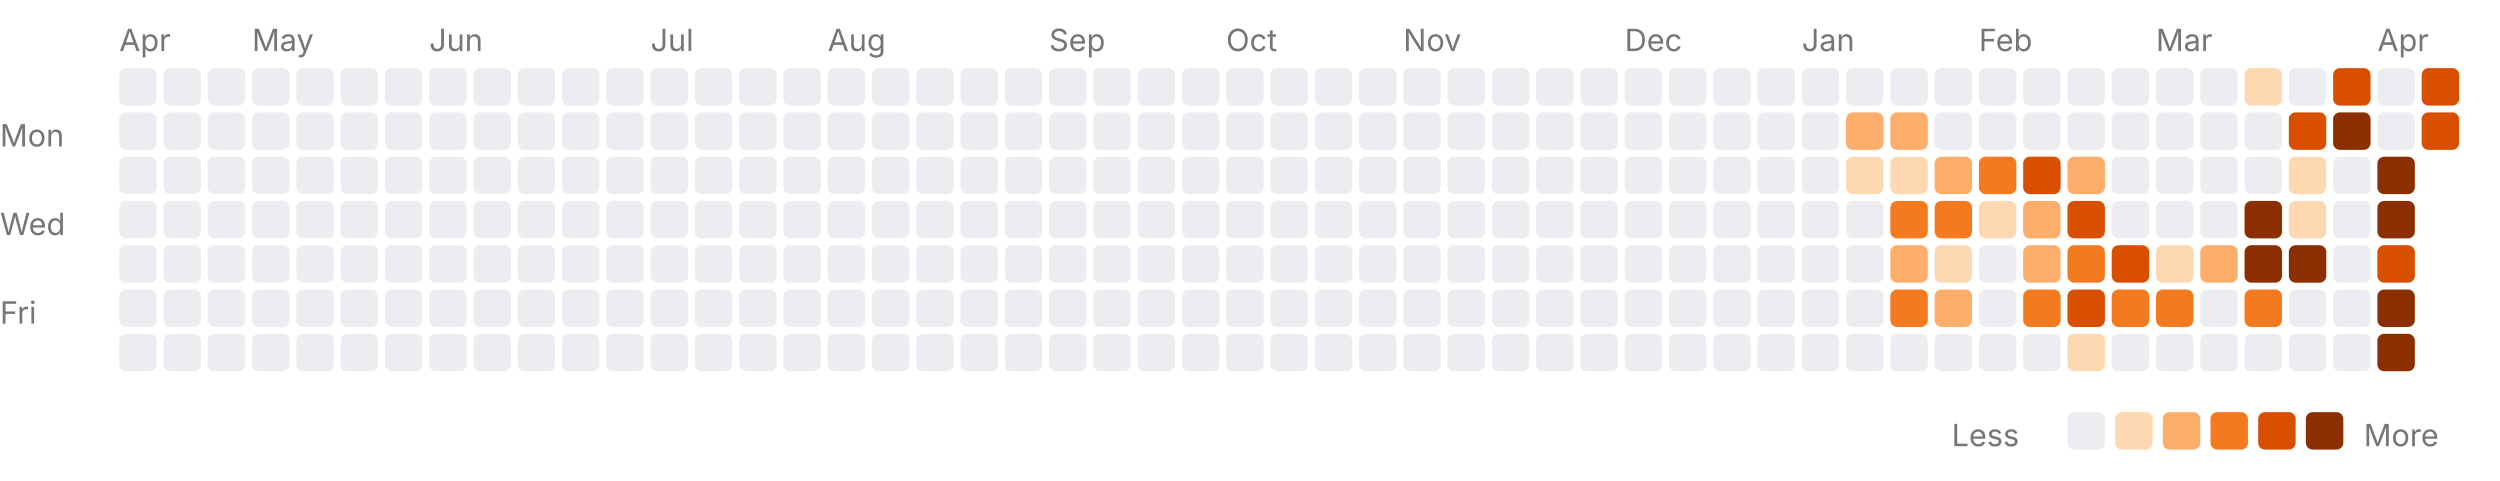
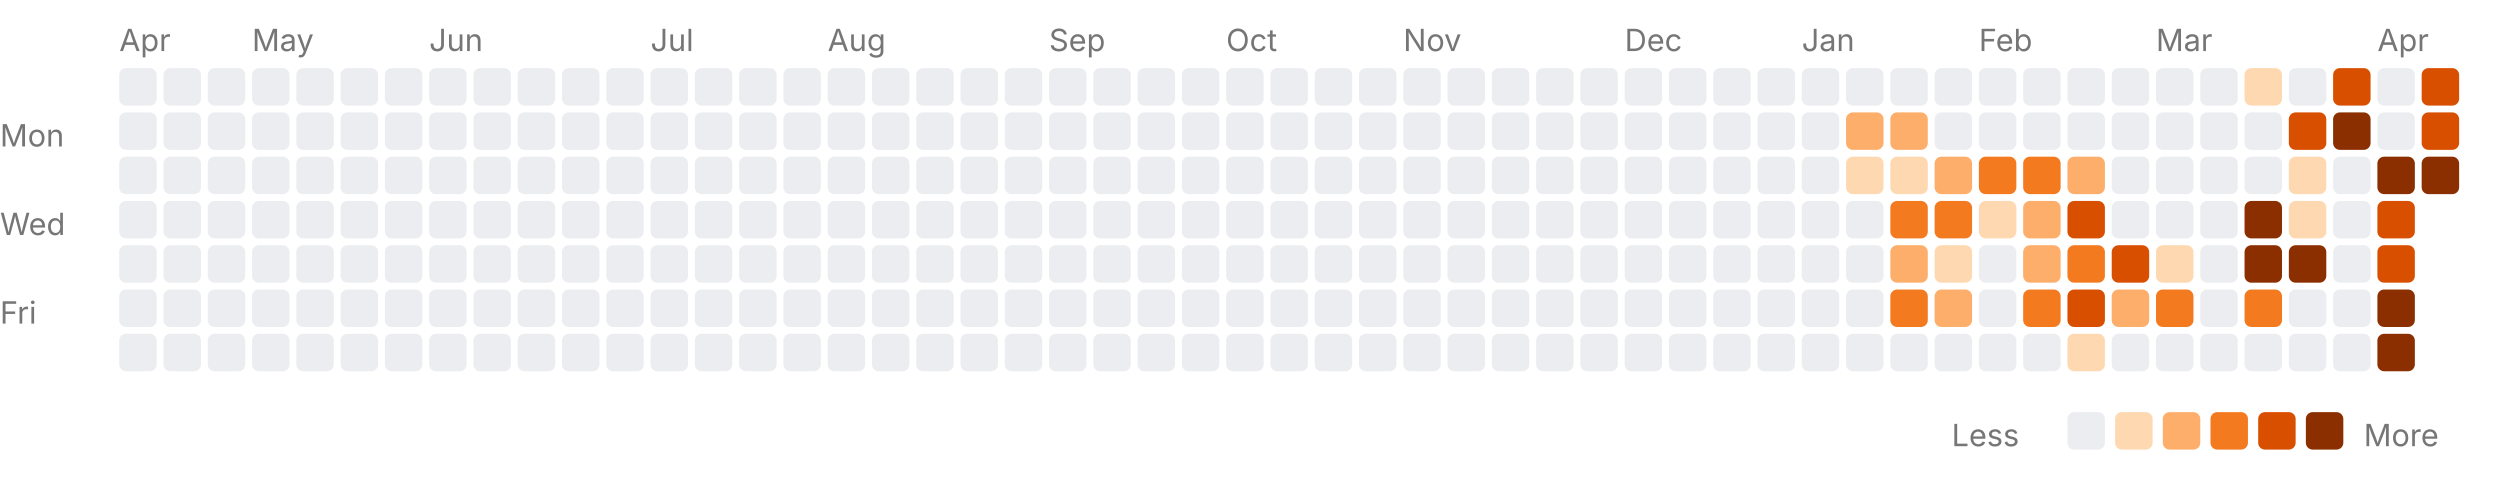
<svg xmlns="http://www.w3.org/2000/svg" width="734" height="141">
  <style>
  text { font-size: 9px; fill: #767676; font-family: -apple-system, BlinkMacSystemFont, sans-serif; }
</style>
  <text x="0" y="43">Mon</text>
  <text x="0" y="69">Wed</text>
  <text x="0" y="95">Fri</text>
  <text x="35" y="15">Apr</text>
  <rect x="35" y="20" width="11" height="11" rx="2" fill="#ebedf0" />
  <rect x="35" y="33" width="11" height="11" rx="2" fill="#ebedf0" />
  <rect x="35" y="46" width="11" height="11" rx="2" fill="#ebedf0" />
  <rect x="35" y="59" width="11" height="11" rx="2" fill="#ebedf0" />
  <rect x="35" y="72" width="11" height="11" rx="2" fill="#ebedf0" />
  <rect x="35" y="85" width="11" height="11" rx="2" fill="#ebedf0" />
  <rect x="35" y="98" width="11" height="11" rx="2" fill="#ebedf0" />
  <rect x="48" y="20" width="11" height="11" rx="2" fill="#ebedf0" />
  <rect x="48" y="33" width="11" height="11" rx="2" fill="#ebedf0" />
  <rect x="48" y="46" width="11" height="11" rx="2" fill="#ebedf0" />
  <rect x="48" y="59" width="11" height="11" rx="2" fill="#ebedf0" />
  <rect x="48" y="72" width="11" height="11" rx="2" fill="#ebedf0" />
  <rect x="48" y="85" width="11" height="11" rx="2" fill="#ebedf0" />
  <rect x="48" y="98" width="11" height="11" rx="2" fill="#ebedf0" />
  <rect x="61" y="20" width="11" height="11" rx="2" fill="#ebedf0" />
  <rect x="61" y="33" width="11" height="11" rx="2" fill="#ebedf0" />
  <rect x="61" y="46" width="11" height="11" rx="2" fill="#ebedf0" />
  <rect x="61" y="59" width="11" height="11" rx="2" fill="#ebedf0" />
  <rect x="61" y="72" width="11" height="11" rx="2" fill="#ebedf0" />
  <rect x="61" y="85" width="11" height="11" rx="2" fill="#ebedf0" />
  <rect x="61" y="98" width="11" height="11" rx="2" fill="#ebedf0" />
  <text x="74" y="15">May</text>
  <rect x="74" y="20" width="11" height="11" rx="2" fill="#ebedf0" />
  <rect x="74" y="33" width="11" height="11" rx="2" fill="#ebedf0" />
  <rect x="74" y="46" width="11" height="11" rx="2" fill="#ebedf0" />
  <rect x="74" y="59" width="11" height="11" rx="2" fill="#ebedf0" />
  <rect x="74" y="72" width="11" height="11" rx="2" fill="#ebedf0" />
  <rect x="74" y="85" width="11" height="11" rx="2" fill="#ebedf0" />
  <rect x="74" y="98" width="11" height="11" rx="2" fill="#ebedf0" />
  <rect x="87" y="20" width="11" height="11" rx="2" fill="#ebedf0" />
  <rect x="87" y="33" width="11" height="11" rx="2" fill="#ebedf0" />
  <rect x="87" y="46" width="11" height="11" rx="2" fill="#ebedf0" />
  <rect x="87" y="59" width="11" height="11" rx="2" fill="#ebedf0" />
  <rect x="87" y="72" width="11" height="11" rx="2" fill="#ebedf0" />
  <rect x="87" y="85" width="11" height="11" rx="2" fill="#ebedf0" />
  <rect x="87" y="98" width="11" height="11" rx="2" fill="#ebedf0" />
  <rect x="100" y="20" width="11" height="11" rx="2" fill="#ebedf0" />
  <rect x="100" y="33" width="11" height="11" rx="2" fill="#ebedf0" />
  <rect x="100" y="46" width="11" height="11" rx="2" fill="#ebedf0" />
  <rect x="100" y="59" width="11" height="11" rx="2" fill="#ebedf0" />
  <rect x="100" y="72" width="11" height="11" rx="2" fill="#ebedf0" />
  <rect x="100" y="85" width="11" height="11" rx="2" fill="#ebedf0" />
  <rect x="100" y="98" width="11" height="11" rx="2" fill="#ebedf0" />
  <rect x="113" y="20" width="11" height="11" rx="2" fill="#ebedf0" />
  <rect x="113" y="33" width="11" height="11" rx="2" fill="#ebedf0" />
  <rect x="113" y="46" width="11" height="11" rx="2" fill="#ebedf0" />
  <rect x="113" y="59" width="11" height="11" rx="2" fill="#ebedf0" />
  <rect x="113" y="72" width="11" height="11" rx="2" fill="#ebedf0" />
  <rect x="113" y="85" width="11" height="11" rx="2" fill="#ebedf0" />
  <rect x="113" y="98" width="11" height="11" rx="2" fill="#ebedf0" />
  <text x="126" y="15">Jun</text>
  <rect x="126" y="20" width="11" height="11" rx="2" fill="#ebedf0" />
  <rect x="126" y="33" width="11" height="11" rx="2" fill="#ebedf0" />
  <rect x="126" y="46" width="11" height="11" rx="2" fill="#ebedf0" />
  <rect x="126" y="59" width="11" height="11" rx="2" fill="#ebedf0" />
  <rect x="126" y="72" width="11" height="11" rx="2" fill="#ebedf0" />
  <rect x="126" y="85" width="11" height="11" rx="2" fill="#ebedf0" />
  <rect x="126" y="98" width="11" height="11" rx="2" fill="#ebedf0" />
  <rect x="139" y="20" width="11" height="11" rx="2" fill="#ebedf0" />
  <rect x="139" y="33" width="11" height="11" rx="2" fill="#ebedf0" />
  <rect x="139" y="46" width="11" height="11" rx="2" fill="#ebedf0" />
  <rect x="139" y="59" width="11" height="11" rx="2" fill="#ebedf0" />
  <rect x="139" y="72" width="11" height="11" rx="2" fill="#ebedf0" />
  <rect x="139" y="85" width="11" height="11" rx="2" fill="#ebedf0" />
  <rect x="139" y="98" width="11" height="11" rx="2" fill="#ebedf0" />
  <rect x="152" y="20" width="11" height="11" rx="2" fill="#ebedf0" />
  <rect x="152" y="33" width="11" height="11" rx="2" fill="#ebedf0" />
  <rect x="152" y="46" width="11" height="11" rx="2" fill="#ebedf0" />
  <rect x="152" y="59" width="11" height="11" rx="2" fill="#ebedf0" />
  <rect x="152" y="72" width="11" height="11" rx="2" fill="#ebedf0" />
  <rect x="152" y="85" width="11" height="11" rx="2" fill="#ebedf0" />
  <rect x="152" y="98" width="11" height="11" rx="2" fill="#ebedf0" />
  <rect x="165" y="20" width="11" height="11" rx="2" fill="#ebedf0" />
  <rect x="165" y="33" width="11" height="11" rx="2" fill="#ebedf0" />
  <rect x="165" y="46" width="11" height="11" rx="2" fill="#ebedf0" />
  <rect x="165" y="59" width="11" height="11" rx="2" fill="#ebedf0" />
  <rect x="165" y="72" width="11" height="11" rx="2" fill="#ebedf0" />
  <rect x="165" y="85" width="11" height="11" rx="2" fill="#ebedf0" />
  <rect x="165" y="98" width="11" height="11" rx="2" fill="#ebedf0" />
  <rect x="178" y="20" width="11" height="11" rx="2" fill="#ebedf0" />
  <rect x="178" y="33" width="11" height="11" rx="2" fill="#ebedf0" />
  <rect x="178" y="46" width="11" height="11" rx="2" fill="#ebedf0" />
  <rect x="178" y="59" width="11" height="11" rx="2" fill="#ebedf0" />
  <rect x="178" y="72" width="11" height="11" rx="2" fill="#ebedf0" />
  <rect x="178" y="85" width="11" height="11" rx="2" fill="#ebedf0" />
  <rect x="178" y="98" width="11" height="11" rx="2" fill="#ebedf0" />
  <text x="191" y="15">Jul</text>
  <rect x="191" y="20" width="11" height="11" rx="2" fill="#ebedf0" />
  <rect x="191" y="33" width="11" height="11" rx="2" fill="#ebedf0" />
  <rect x="191" y="46" width="11" height="11" rx="2" fill="#ebedf0" />
  <rect x="191" y="59" width="11" height="11" rx="2" fill="#ebedf0" />
  <rect x="191" y="72" width="11" height="11" rx="2" fill="#ebedf0" />
  <rect x="191" y="85" width="11" height="11" rx="2" fill="#ebedf0" />
  <rect x="191" y="98" width="11" height="11" rx="2" fill="#ebedf0" />
  <rect x="204" y="20" width="11" height="11" rx="2" fill="#ebedf0" />
  <rect x="204" y="33" width="11" height="11" rx="2" fill="#ebedf0" />
  <rect x="204" y="46" width="11" height="11" rx="2" fill="#ebedf0" />
  <rect x="204" y="59" width="11" height="11" rx="2" fill="#ebedf0" />
  <rect x="204" y="72" width="11" height="11" rx="2" fill="#ebedf0" />
  <rect x="204" y="85" width="11" height="11" rx="2" fill="#ebedf0" />
  <rect x="204" y="98" width="11" height="11" rx="2" fill="#ebedf0" />
  <rect x="217" y="20" width="11" height="11" rx="2" fill="#ebedf0" />
  <rect x="217" y="33" width="11" height="11" rx="2" fill="#ebedf0" />
  <rect x="217" y="46" width="11" height="11" rx="2" fill="#ebedf0" />
  <rect x="217" y="59" width="11" height="11" rx="2" fill="#ebedf0" />
  <rect x="217" y="72" width="11" height="11" rx="2" fill="#ebedf0" />
  <rect x="217" y="85" width="11" height="11" rx="2" fill="#ebedf0" />
  <rect x="217" y="98" width="11" height="11" rx="2" fill="#ebedf0" />
  <rect x="230" y="20" width="11" height="11" rx="2" fill="#ebedf0" />
  <rect x="230" y="33" width="11" height="11" rx="2" fill="#ebedf0" />
  <rect x="230" y="46" width="11" height="11" rx="2" fill="#ebedf0" />
  <rect x="230" y="59" width="11" height="11" rx="2" fill="#ebedf0" />
  <rect x="230" y="72" width="11" height="11" rx="2" fill="#ebedf0" />
  <rect x="230" y="85" width="11" height="11" rx="2" fill="#ebedf0" />
  <rect x="230" y="98" width="11" height="11" rx="2" fill="#ebedf0" />
  <text x="243" y="15">Aug</text>
  <rect x="243" y="20" width="11" height="11" rx="2" fill="#ebedf0" />
  <rect x="243" y="33" width="11" height="11" rx="2" fill="#ebedf0" />
  <rect x="243" y="46" width="11" height="11" rx="2" fill="#ebedf0" />
  <rect x="243" y="59" width="11" height="11" rx="2" fill="#ebedf0" />
  <rect x="243" y="72" width="11" height="11" rx="2" fill="#ebedf0" />
  <rect x="243" y="85" width="11" height="11" rx="2" fill="#ebedf0" />
  <rect x="243" y="98" width="11" height="11" rx="2" fill="#ebedf0" />
  <rect x="256" y="20" width="11" height="11" rx="2" fill="#ebedf0" />
  <rect x="256" y="33" width="11" height="11" rx="2" fill="#ebedf0" />
  <rect x="256" y="46" width="11" height="11" rx="2" fill="#ebedf0" />
  <rect x="256" y="59" width="11" height="11" rx="2" fill="#ebedf0" />
  <rect x="256" y="72" width="11" height="11" rx="2" fill="#ebedf0" />
  <rect x="256" y="85" width="11" height="11" rx="2" fill="#ebedf0" />
  <rect x="256" y="98" width="11" height="11" rx="2" fill="#ebedf0" />
  <rect x="269" y="20" width="11" height="11" rx="2" fill="#ebedf0" />
  <rect x="269" y="33" width="11" height="11" rx="2" fill="#ebedf0" />
  <rect x="269" y="46" width="11" height="11" rx="2" fill="#ebedf0" />
  <rect x="269" y="59" width="11" height="11" rx="2" fill="#ebedf0" />
  <rect x="269" y="72" width="11" height="11" rx="2" fill="#ebedf0" />
  <rect x="269" y="85" width="11" height="11" rx="2" fill="#ebedf0" />
  <rect x="269" y="98" width="11" height="11" rx="2" fill="#ebedf0" />
  <rect x="282" y="20" width="11" height="11" rx="2" fill="#ebedf0" />
  <rect x="282" y="33" width="11" height="11" rx="2" fill="#ebedf0" />
  <rect x="282" y="46" width="11" height="11" rx="2" fill="#ebedf0" />
  <rect x="282" y="59" width="11" height="11" rx="2" fill="#ebedf0" />
  <rect x="282" y="72" width="11" height="11" rx="2" fill="#ebedf0" />
  <rect x="282" y="85" width="11" height="11" rx="2" fill="#ebedf0" />
  <rect x="282" y="98" width="11" height="11" rx="2" fill="#ebedf0" />
  <rect x="295" y="20" width="11" height="11" rx="2" fill="#ebedf0" />
  <rect x="295" y="33" width="11" height="11" rx="2" fill="#ebedf0" />
  <rect x="295" y="46" width="11" height="11" rx="2" fill="#ebedf0" />
  <rect x="295" y="59" width="11" height="11" rx="2" fill="#ebedf0" />
  <rect x="295" y="72" width="11" height="11" rx="2" fill="#ebedf0" />
  <rect x="295" y="85" width="11" height="11" rx="2" fill="#ebedf0" />
  <rect x="295" y="98" width="11" height="11" rx="2" fill="#ebedf0" />
  <text x="308" y="15">Sep</text>
  <rect x="308" y="20" width="11" height="11" rx="2" fill="#ebedf0" />
  <rect x="308" y="33" width="11" height="11" rx="2" fill="#ebedf0" />
  <rect x="308" y="46" width="11" height="11" rx="2" fill="#ebedf0" />
  <rect x="308" y="59" width="11" height="11" rx="2" fill="#ebedf0" />
  <rect x="308" y="72" width="11" height="11" rx="2" fill="#ebedf0" />
  <rect x="308" y="85" width="11" height="11" rx="2" fill="#ebedf0" />
  <rect x="308" y="98" width="11" height="11" rx="2" fill="#ebedf0" />
  <rect x="321" y="20" width="11" height="11" rx="2" fill="#ebedf0" />
  <rect x="321" y="33" width="11" height="11" rx="2" fill="#ebedf0" />
  <rect x="321" y="46" width="11" height="11" rx="2" fill="#ebedf0" />
  <rect x="321" y="59" width="11" height="11" rx="2" fill="#ebedf0" />
  <rect x="321" y="72" width="11" height="11" rx="2" fill="#ebedf0" />
  <rect x="321" y="85" width="11" height="11" rx="2" fill="#ebedf0" />
  <rect x="321" y="98" width="11" height="11" rx="2" fill="#ebedf0" />
  <rect x="334" y="20" width="11" height="11" rx="2" fill="#ebedf0" />
  <rect x="334" y="33" width="11" height="11" rx="2" fill="#ebedf0" />
  <rect x="334" y="46" width="11" height="11" rx="2" fill="#ebedf0" />
  <rect x="334" y="59" width="11" height="11" rx="2" fill="#ebedf0" />
  <rect x="334" y="72" width="11" height="11" rx="2" fill="#ebedf0" />
  <rect x="334" y="85" width="11" height="11" rx="2" fill="#ebedf0" />
  <rect x="334" y="98" width="11" height="11" rx="2" fill="#ebedf0" />
  <rect x="347" y="20" width="11" height="11" rx="2" fill="#ebedf0" />
  <rect x="347" y="33" width="11" height="11" rx="2" fill="#ebedf0" />
  <rect x="347" y="46" width="11" height="11" rx="2" fill="#ebedf0" />
  <rect x="347" y="59" width="11" height="11" rx="2" fill="#ebedf0" />
  <rect x="347" y="72" width="11" height="11" rx="2" fill="#ebedf0" />
  <rect x="347" y="85" width="11" height="11" rx="2" fill="#ebedf0" />
  <rect x="347" y="98" width="11" height="11" rx="2" fill="#ebedf0" />
  <text x="360" y="15">Oct</text>
  <rect x="360" y="20" width="11" height="11" rx="2" fill="#ebedf0" />
  <rect x="360" y="33" width="11" height="11" rx="2" fill="#ebedf0" />
  <rect x="360" y="46" width="11" height="11" rx="2" fill="#ebedf0" />
  <rect x="360" y="59" width="11" height="11" rx="2" fill="#ebedf0" />
  <rect x="360" y="72" width="11" height="11" rx="2" fill="#ebedf0" />
  <rect x="360" y="85" width="11" height="11" rx="2" fill="#ebedf0" />
  <rect x="360" y="98" width="11" height="11" rx="2" fill="#ebedf0" />
  <rect x="373" y="20" width="11" height="11" rx="2" fill="#ebedf0" />
  <rect x="373" y="33" width="11" height="11" rx="2" fill="#ebedf0" />
  <rect x="373" y="46" width="11" height="11" rx="2" fill="#ebedf0" />
  <rect x="373" y="59" width="11" height="11" rx="2" fill="#ebedf0" />
  <rect x="373" y="72" width="11" height="11" rx="2" fill="#ebedf0" />
  <rect x="373" y="85" width="11" height="11" rx="2" fill="#ebedf0" />
  <rect x="373" y="98" width="11" height="11" rx="2" fill="#ebedf0" />
  <rect x="386" y="20" width="11" height="11" rx="2" fill="#ebedf0" />
  <rect x="386" y="33" width="11" height="11" rx="2" fill="#ebedf0" />
  <rect x="386" y="46" width="11" height="11" rx="2" fill="#ebedf0" />
  <rect x="386" y="59" width="11" height="11" rx="2" fill="#ebedf0" />
  <rect x="386" y="72" width="11" height="11" rx="2" fill="#ebedf0" />
  <rect x="386" y="85" width="11" height="11" rx="2" fill="#ebedf0" />
  <rect x="386" y="98" width="11" height="11" rx="2" fill="#ebedf0" />
  <rect x="399" y="20" width="11" height="11" rx="2" fill="#ebedf0" />
  <rect x="399" y="33" width="11" height="11" rx="2" fill="#ebedf0" />
  <rect x="399" y="46" width="11" height="11" rx="2" fill="#ebedf0" />
  <rect x="399" y="59" width="11" height="11" rx="2" fill="#ebedf0" />
  <rect x="399" y="72" width="11" height="11" rx="2" fill="#ebedf0" />
  <rect x="399" y="85" width="11" height="11" rx="2" fill="#ebedf0" />
  <rect x="399" y="98" width="11" height="11" rx="2" fill="#ebedf0" />
  <text x="412" y="15">Nov</text>
  <rect x="412" y="20" width="11" height="11" rx="2" fill="#ebedf0" />
  <rect x="412" y="33" width="11" height="11" rx="2" fill="#ebedf0" />
  <rect x="412" y="46" width="11" height="11" rx="2" fill="#ebedf0" />
  <rect x="412" y="59" width="11" height="11" rx="2" fill="#ebedf0" />
  <rect x="412" y="72" width="11" height="11" rx="2" fill="#ebedf0" />
  <rect x="412" y="85" width="11" height="11" rx="2" fill="#ebedf0" />
  <rect x="412" y="98" width="11" height="11" rx="2" fill="#ebedf0" />
  <rect x="425" y="20" width="11" height="11" rx="2" fill="#ebedf0" />
  <rect x="425" y="33" width="11" height="11" rx="2" fill="#ebedf0" />
  <rect x="425" y="46" width="11" height="11" rx="2" fill="#ebedf0" />
  <rect x="425" y="59" width="11" height="11" rx="2" fill="#ebedf0" />
  <rect x="425" y="72" width="11" height="11" rx="2" fill="#ebedf0" />
  <rect x="425" y="85" width="11" height="11" rx="2" fill="#ebedf0" />
  <rect x="425" y="98" width="11" height="11" rx="2" fill="#ebedf0" />
  <rect x="438" y="20" width="11" height="11" rx="2" fill="#ebedf0" />
  <rect x="438" y="33" width="11" height="11" rx="2" fill="#ebedf0" />
  <rect x="438" y="46" width="11" height="11" rx="2" fill="#ebedf0" />
  <rect x="438" y="59" width="11" height="11" rx="2" fill="#ebedf0" />
  <rect x="438" y="72" width="11" height="11" rx="2" fill="#ebedf0" />
  <rect x="438" y="85" width="11" height="11" rx="2" fill="#ebedf0" />
  <rect x="438" y="98" width="11" height="11" rx="2" fill="#ebedf0" />
  <rect x="451" y="20" width="11" height="11" rx="2" fill="#ebedf0" />
  <rect x="451" y="33" width="11" height="11" rx="2" fill="#ebedf0" />
  <rect x="451" y="46" width="11" height="11" rx="2" fill="#ebedf0" />
  <rect x="451" y="59" width="11" height="11" rx="2" fill="#ebedf0" />
  <rect x="451" y="72" width="11" height="11" rx="2" fill="#ebedf0" />
  <rect x="451" y="85" width="11" height="11" rx="2" fill="#ebedf0" />
  <rect x="451" y="98" width="11" height="11" rx="2" fill="#ebedf0" />
  <rect x="464" y="20" width="11" height="11" rx="2" fill="#ebedf0" />
  <rect x="464" y="33" width="11" height="11" rx="2" fill="#ebedf0" />
  <rect x="464" y="46" width="11" height="11" rx="2" fill="#ebedf0" />
  <rect x="464" y="59" width="11" height="11" rx="2" fill="#ebedf0" />
  <rect x="464" y="72" width="11" height="11" rx="2" fill="#ebedf0" />
  <rect x="464" y="85" width="11" height="11" rx="2" fill="#ebedf0" />
  <rect x="464" y="98" width="11" height="11" rx="2" fill="#ebedf0" />
  <text x="477" y="15">Dec</text>
  <rect x="477" y="20" width="11" height="11" rx="2" fill="#ebedf0" />
  <rect x="477" y="33" width="11" height="11" rx="2" fill="#ebedf0" />
  <rect x="477" y="46" width="11" height="11" rx="2" fill="#ebedf0" />
  <rect x="477" y="59" width="11" height="11" rx="2" fill="#ebedf0" />
  <rect x="477" y="72" width="11" height="11" rx="2" fill="#ebedf0" />
  <rect x="477" y="85" width="11" height="11" rx="2" fill="#ebedf0" />
  <rect x="477" y="98" width="11" height="11" rx="2" fill="#ebedf0" />
  <rect x="490" y="20" width="11" height="11" rx="2" fill="#ebedf0" />
  <rect x="490" y="33" width="11" height="11" rx="2" fill="#ebedf0" />
  <rect x="490" y="46" width="11" height="11" rx="2" fill="#ebedf0" />
  <rect x="490" y="59" width="11" height="11" rx="2" fill="#ebedf0" />
  <rect x="490" y="72" width="11" height="11" rx="2" fill="#ebedf0" />
  <rect x="490" y="85" width="11" height="11" rx="2" fill="#ebedf0" />
  <rect x="490" y="98" width="11" height="11" rx="2" fill="#ebedf0" />
  <rect x="503" y="20" width="11" height="11" rx="2" fill="#ebedf0" />
  <rect x="503" y="33" width="11" height="11" rx="2" fill="#ebedf0" />
  <rect x="503" y="46" width="11" height="11" rx="2" fill="#ebedf0" />
  <rect x="503" y="59" width="11" height="11" rx="2" fill="#ebedf0" />
  <rect x="503" y="72" width="11" height="11" rx="2" fill="#ebedf0" />
  <rect x="503" y="85" width="11" height="11" rx="2" fill="#ebedf0" />
  <rect x="503" y="98" width="11" height="11" rx="2" fill="#ebedf0" />
  <rect x="516" y="20" width="11" height="11" rx="2" fill="#ebedf0" />
  <rect x="516" y="33" width="11" height="11" rx="2" fill="#ebedf0" />
  <rect x="516" y="46" width="11" height="11" rx="2" fill="#ebedf0" />
  <rect x="516" y="59" width="11" height="11" rx="2" fill="#ebedf0" />
  <rect x="516" y="72" width="11" height="11" rx="2" fill="#ebedf0" />
  <rect x="516" y="85" width="11" height="11" rx="2" fill="#ebedf0" />
  <rect x="516" y="98" width="11" height="11" rx="2" fill="#ebedf0" />
  <text x="529" y="15">Jan</text>
  <rect x="529" y="20" width="11" height="11" rx="2" fill="#ebedf0" />
  <rect x="529" y="33" width="11" height="11" rx="2" fill="#ebedf0" />
  <rect x="529" y="46" width="11" height="11" rx="2" fill="#ebedf0" />
  <rect x="529" y="59" width="11" height="11" rx="2" fill="#ebedf0" />
  <rect x="529" y="72" width="11" height="11" rx="2" fill="#ebedf0" />
  <rect x="529" y="85" width="11" height="11" rx="2" fill="#ebedf0" />
  <rect x="529" y="98" width="11" height="11" rx="2" fill="#ebedf0" />
  <rect x="542" y="20" width="11" height="11" rx="2" fill="#ebedf0" />
  <rect x="542" y="33" width="11" height="11" rx="2" fill="#fdae6b" />
  <rect x="542" y="46" width="11" height="11" rx="2" fill="#fdd8b0" />
  <rect x="542" y="59" width="11" height="11" rx="2" fill="#ebedf0" />
  <rect x="542" y="72" width="11" height="11" rx="2" fill="#ebedf0" />
  <rect x="542" y="85" width="11" height="11" rx="2" fill="#ebedf0" />
  <rect x="542" y="98" width="11" height="11" rx="2" fill="#ebedf0" />
  <rect x="555" y="20" width="11" height="11" rx="2" fill="#ebedf0" />
  <rect x="555" y="33" width="11" height="11" rx="2" fill="#fdae6b" />
  <rect x="555" y="46" width="11" height="11" rx="2" fill="#fdd8b0" />
  <rect x="555" y="59" width="11" height="11" rx="2" fill="#f47a20" />
  <rect x="555" y="72" width="11" height="11" rx="2" fill="#fdae6b" />
  <rect x="555" y="85" width="11" height="11" rx="2" fill="#f47a20" />
  <rect x="555" y="98" width="11" height="11" rx="2" fill="#ebedf0" />
  <rect x="568" y="20" width="11" height="11" rx="2" fill="#ebedf0" />
  <rect x="568" y="33" width="11" height="11" rx="2" fill="#ebedf0" />
  <rect x="568" y="46" width="11" height="11" rx="2" fill="#fdae6b" />
  <rect x="568" y="59" width="11" height="11" rx="2" fill="#f47a20" />
  <rect x="568" y="72" width="11" height="11" rx="2" fill="#fdd8b0" />
  <rect x="568" y="85" width="11" height="11" rx="2" fill="#fdae6b" />
  <rect x="568" y="98" width="11" height="11" rx="2" fill="#ebedf0" />
  <text x="581" y="15">Feb</text>
  <rect x="581" y="20" width="11" height="11" rx="2" fill="#ebedf0" />
  <rect x="581" y="33" width="11" height="11" rx="2" fill="#ebedf0" />
  <rect x="581" y="46" width="11" height="11" rx="2" fill="#f47a20" />
  <rect x="581" y="59" width="11" height="11" rx="2" fill="#fdd8b0" />
  <rect x="581" y="72" width="11" height="11" rx="2" fill="#ebedf0" />
  <rect x="581" y="85" width="11" height="11" rx="2" fill="#ebedf0" />
  <rect x="581" y="98" width="11" height="11" rx="2" fill="#ebedf0" />
  <rect x="594" y="20" width="11" height="11" rx="2" fill="#ebedf0" />
  <rect x="594" y="33" width="11" height="11" rx="2" fill="#ebedf0" />
-   <rect x="594" y="46" width="11" height="11" rx="2" fill="#d94f00" />
+   <rect x="594" y="46" width="11" height="11" rx="2" fill="#f47a20" />
  <rect x="594" y="59" width="11" height="11" rx="2" fill="#fdae6b" />
  <rect x="594" y="72" width="11" height="11" rx="2" fill="#fdae6b" />
  <rect x="594" y="85" width="11" height="11" rx="2" fill="#f47a20" />
  <rect x="594" y="98" width="11" height="11" rx="2" fill="#ebedf0" />
  <rect x="607" y="20" width="11" height="11" rx="2" fill="#ebedf0" />
  <rect x="607" y="33" width="11" height="11" rx="2" fill="#ebedf0" />
  <rect x="607" y="46" width="11" height="11" rx="2" fill="#fdae6b" />
  <rect x="607" y="59" width="11" height="11" rx="2" fill="#d94f00" />
  <rect x="607" y="72" width="11" height="11" rx="2" fill="#f47a20" />
  <rect x="607" y="85" width="11" height="11" rx="2" fill="#d94f00" />
  <rect x="607" y="98" width="11" height="11" rx="2" fill="#fdd8b0" />
  <rect x="620" y="20" width="11" height="11" rx="2" fill="#ebedf0" />
  <rect x="620" y="33" width="11" height="11" rx="2" fill="#ebedf0" />
  <rect x="620" y="46" width="11" height="11" rx="2" fill="#ebedf0" />
  <rect x="620" y="59" width="11" height="11" rx="2" fill="#ebedf0" />
  <rect x="620" y="72" width="11" height="11" rx="2" fill="#d94f00" />
-   <rect x="620" y="85" width="11" height="11" rx="2" fill="#f47a20" />
+   <rect x="620" y="85" width="11" height="11" rx="2" fill="#fdae6b" />
  <rect x="620" y="98" width="11" height="11" rx="2" fill="#ebedf0" />
  <text x="633" y="15">Mar</text>
  <rect x="633" y="20" width="11" height="11" rx="2" fill="#ebedf0" />
  <rect x="633" y="33" width="11" height="11" rx="2" fill="#ebedf0" />
  <rect x="633" y="46" width="11" height="11" rx="2" fill="#ebedf0" />
  <rect x="633" y="59" width="11" height="11" rx="2" fill="#ebedf0" />
  <rect x="633" y="72" width="11" height="11" rx="2" fill="#fdd8b0" />
  <rect x="633" y="85" width="11" height="11" rx="2" fill="#f47a20" />
  <rect x="633" y="98" width="11" height="11" rx="2" fill="#ebedf0" />
  <rect x="646" y="20" width="11" height="11" rx="2" fill="#ebedf0" />
  <rect x="646" y="33" width="11" height="11" rx="2" fill="#ebedf0" />
  <rect x="646" y="46" width="11" height="11" rx="2" fill="#ebedf0" />
  <rect x="646" y="59" width="11" height="11" rx="2" fill="#ebedf0" />
-   <rect x="646" y="72" width="11" height="11" rx="2" fill="#fdae6b" />
+   <rect x="646" y="72" width="11" height="11" rx="2" fill="#ebedf0" />
  <rect x="646" y="85" width="11" height="11" rx="2" fill="#ebedf0" />
  <rect x="646" y="98" width="11" height="11" rx="2" fill="#ebedf0" />
  <rect x="659" y="20" width="11" height="11" rx="2" fill="#fdd8b0" />
  <rect x="659" y="33" width="11" height="11" rx="2" fill="#ebedf0" />
  <rect x="659" y="46" width="11" height="11" rx="2" fill="#ebedf0" />
  <rect x="659" y="59" width="11" height="11" rx="2" fill="#8b2f00" />
  <rect x="659" y="72" width="11" height="11" rx="2" fill="#8b2f00" />
  <rect x="659" y="85" width="11" height="11" rx="2" fill="#f47a20" />
  <rect x="659" y="98" width="11" height="11" rx="2" fill="#ebedf0" />
  <rect x="672" y="20" width="11" height="11" rx="2" fill="#ebedf0" />
  <rect x="672" y="33" width="11" height="11" rx="2" fill="#d94f00" />
  <rect x="672" y="46" width="11" height="11" rx="2" fill="#fdd8b0" />
  <rect x="672" y="59" width="11" height="11" rx="2" fill="#fdd8b0" />
  <rect x="672" y="72" width="11" height="11" rx="2" fill="#8b2f00" />
  <rect x="672" y="85" width="11" height="11" rx="2" fill="#ebedf0" />
  <rect x="672" y="98" width="11" height="11" rx="2" fill="#ebedf0" />
  <rect x="685" y="20" width="11" height="11" rx="2" fill="#d94f00" />
  <rect x="685" y="33" width="11" height="11" rx="2" fill="#8b2f00" />
  <rect x="685" y="46" width="11" height="11" rx="2" fill="#ebedf0" />
  <rect x="685" y="59" width="11" height="11" rx="2" fill="#ebedf0" />
  <rect x="685" y="72" width="11" height="11" rx="2" fill="#ebedf0" />
  <rect x="685" y="85" width="11" height="11" rx="2" fill="#ebedf0" />
  <rect x="685" y="98" width="11" height="11" rx="2" fill="#ebedf0" />
  <text x="698" y="15">Apr</text>
  <rect x="698" y="20" width="11" height="11" rx="2" fill="#ebedf0" />
  <rect x="698" y="33" width="11" height="11" rx="2" fill="#ebedf0" />
  <rect x="698" y="46" width="11" height="11" rx="2" fill="#8b2f00" />
-   <rect x="698" y="59" width="11" height="11" rx="2" fill="#8b2f00" />
+   <rect x="698" y="59" width="11" height="11" rx="2" fill="#d94f00" />
  <rect x="698" y="72" width="11" height="11" rx="2" fill="#d94f00" />
  <rect x="698" y="85" width="11" height="11" rx="2" fill="#8b2f00" />
  <rect x="698" y="98" width="11" height="11" rx="2" fill="#8b2f00" />
  <rect x="711" y="20" width="11" height="11" rx="2" fill="#d94f00" />
  <rect x="711" y="33" width="11" height="11" rx="2" fill="#d94f00" />
+   <rect x="711" y="46" width="11" height="11" rx="2" fill="#8b2f00" />
  <text x="573" y="131">Less</text>
  <rect x="607" y="121" width="11" height="11" rx="2" fill="#ebedf0" />
  <rect x="621" y="121" width="11" height="11" rx="2" fill="#fdd8b0" />
  <rect x="635" y="121" width="11" height="11" rx="2" fill="#fdae6b" />
  <rect x="649" y="121" width="11" height="11" rx="2" fill="#f47a20" />
  <rect x="663" y="121" width="11" height="11" rx="2" fill="#d94f00" />
  <rect x="677" y="121" width="11" height="11" rx="2" fill="#8b2f00" />
  <text x="694" y="131">More</text>
</svg>
